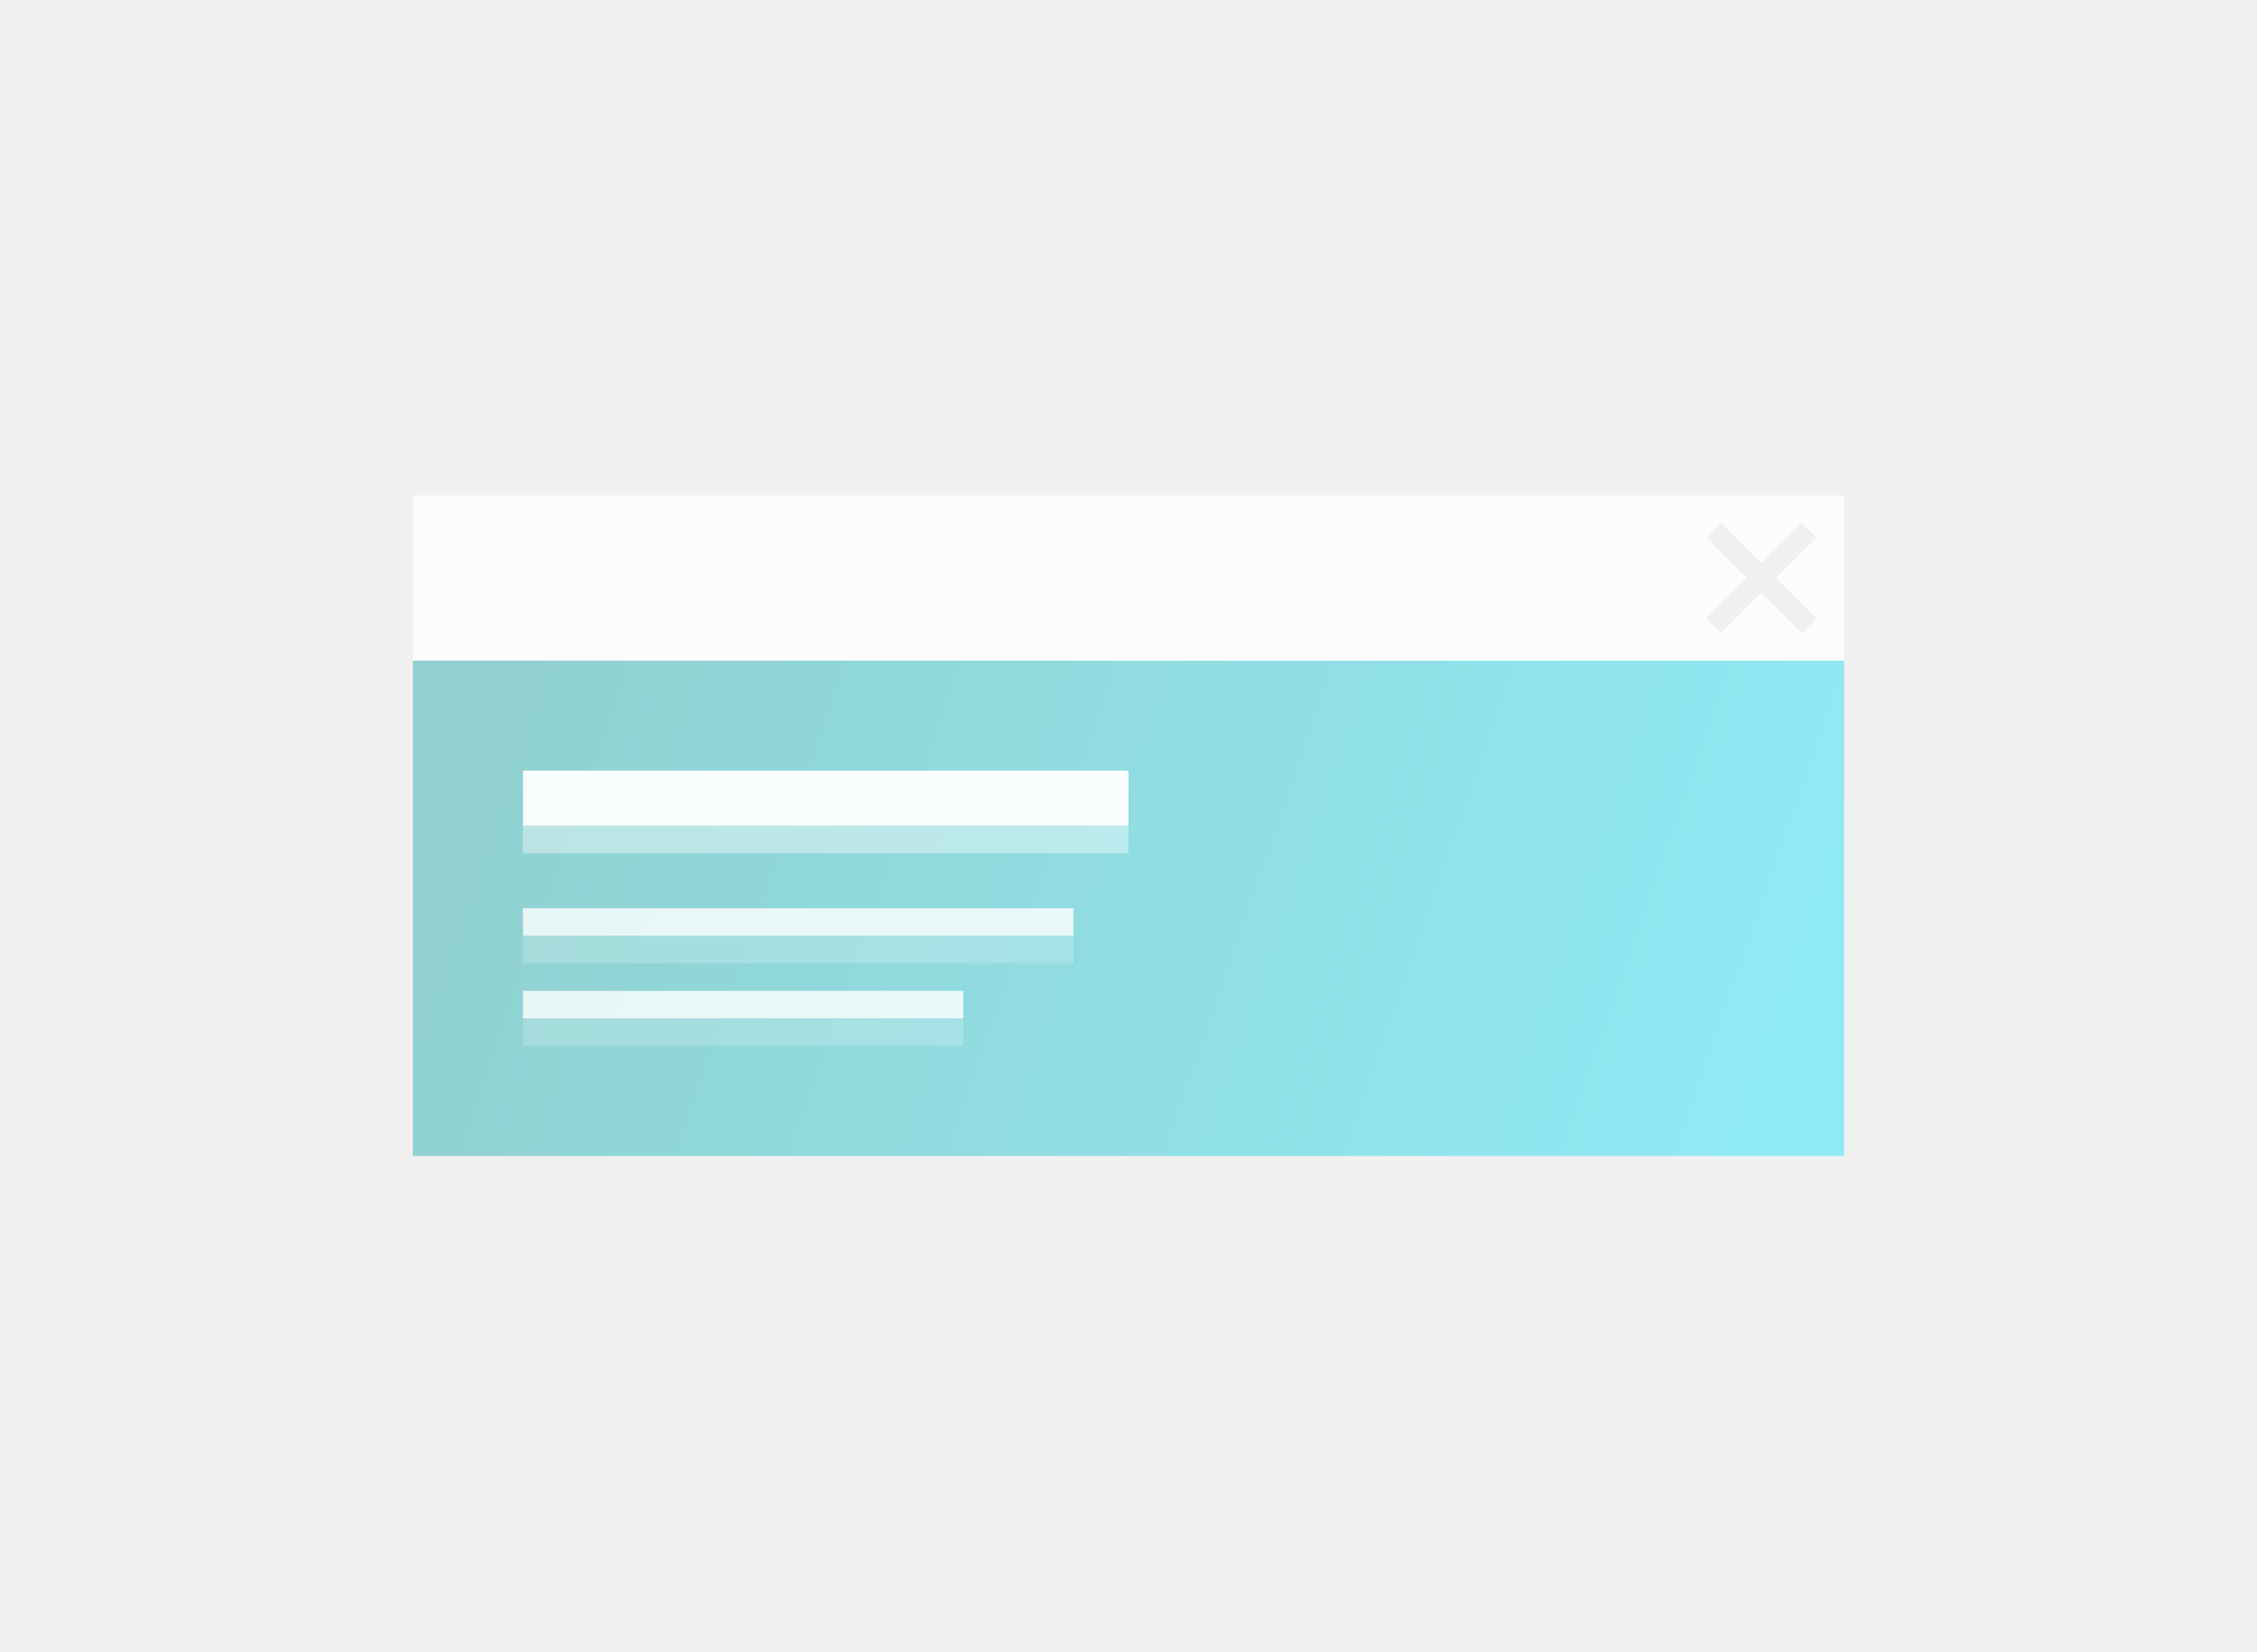
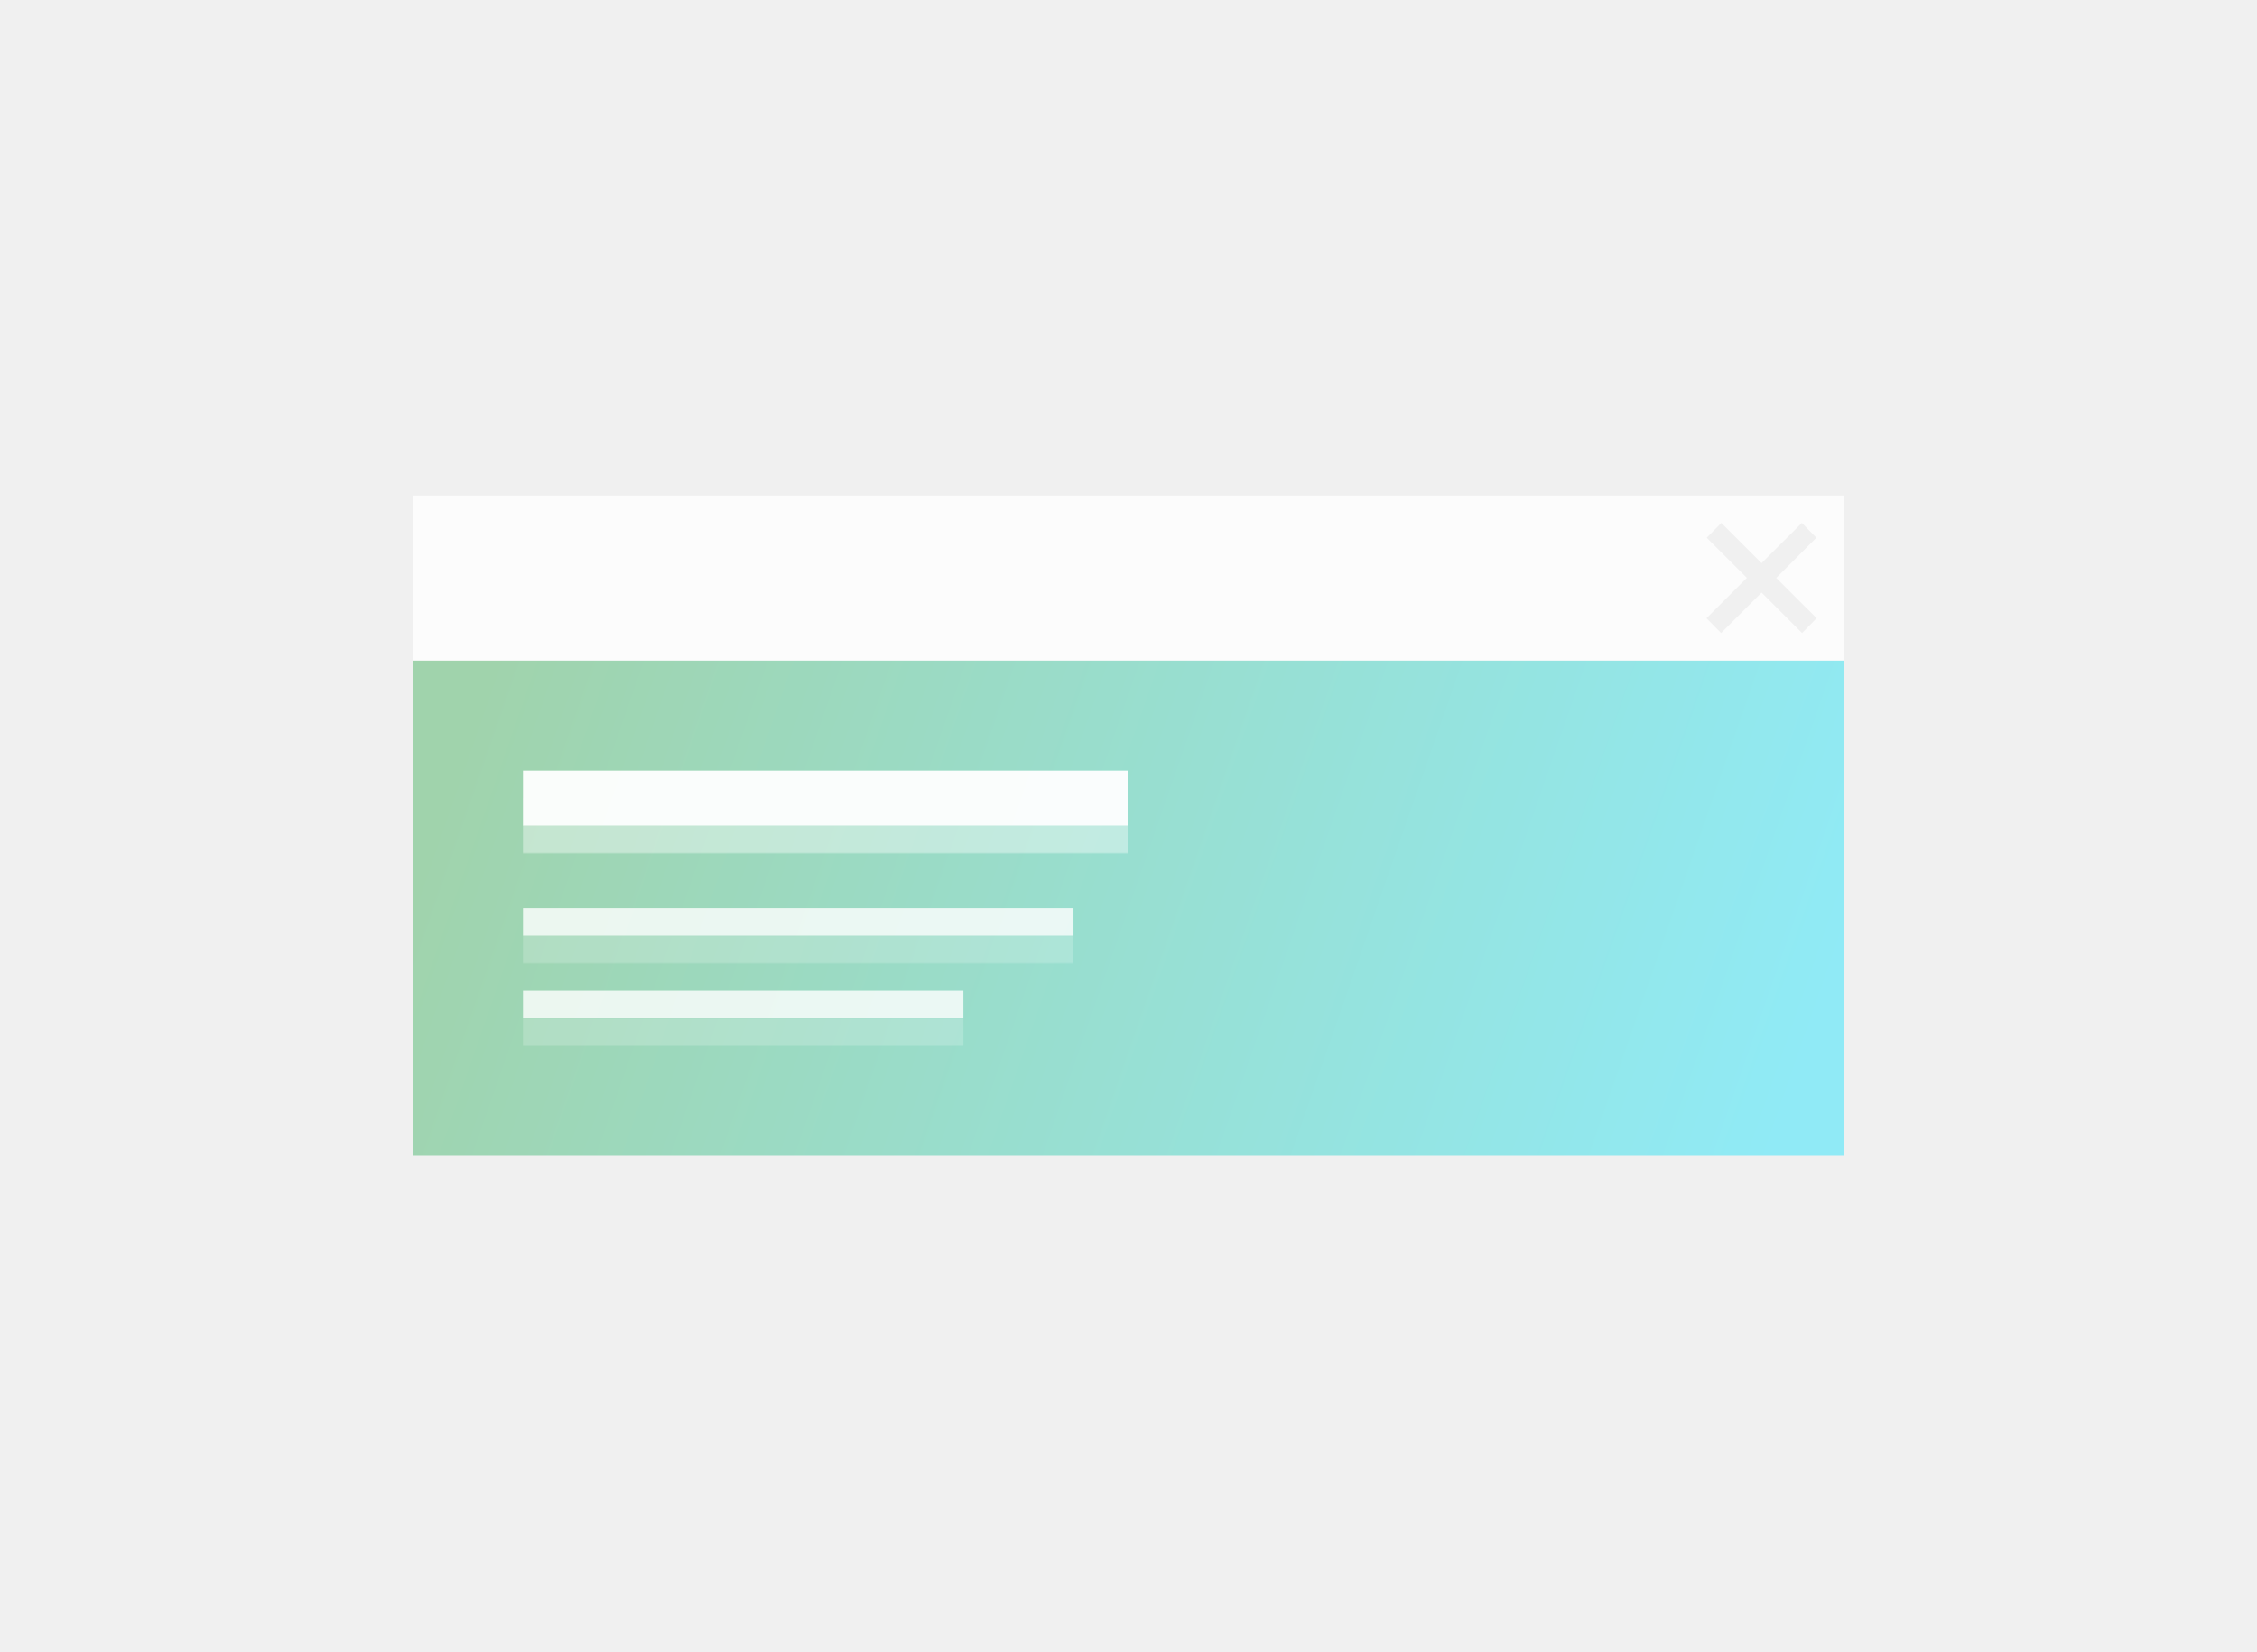
<svg xmlns="http://www.w3.org/2000/svg" xmlns:xlink="http://www.w3.org/1999/xlink" width="82" height="60" viewBox="0 0 82 60">
  <defs>
    <linearGradient id="linearGradient-1" x1="0%" x2="100%" y1="44.009%" y2="55.991%">
-       <stop offset="0%" stop-color="#00A09D" />
+       <stop offset="0%" stop-color="#28A745" />
      <stop offset="100%" stop-color="#00E2FF" />
    </linearGradient>
    <rect id="path-2" width="22" height="2" x="4" y="10" />
    <filter id="filter-3" width="104.5%" height="200%" x="-2.3%" y="-25%" filterUnits="objectBoundingBox">
      <feOffset dy="1" in="SourceAlpha" result="shadowOffsetOuter1" />
      <feComposite in="shadowOffsetOuter1" in2="SourceAlpha" operator="out" result="shadowOffsetOuter1" />
      <feColorMatrix in="shadowOffsetOuter1" values="0 0 0 0 1   0 0 0 0 1   0 0 0 0 1  0 0 0 0.4 0" />
    </filter>
    <path id="path-4" d="M20 18v1H4v-1h16zm4-3v1H4v-1h20z" />
    <filter id="filter-5" width="105%" height="150%" x="-2.5%" y="-12.5%" filterUnits="objectBoundingBox">
      <feOffset dy="1" in="SourceAlpha" result="shadowOffsetOuter1" />
      <feComposite in="shadowOffsetOuter1" in2="SourceAlpha" operator="out" result="shadowOffsetOuter1" />
      <feColorMatrix in="shadowOffsetOuter1" values="0 0 0 0 1   0 0 0 0 1   0 0 0 0 1  0 0 0 0.2 0" />
    </filter>
  </defs>
  <g fill="none" fill-rule="evenodd" class="snippets_thumbs">
    <g class="s_popup">
      <rect width="82" height="60" class="bg" />
      <g class="group" transform="translate(15 18)">
        <g fill="url(#linearGradient-1)" class="image_1" opacity=".4" transform="translate(0 6)">
          <rect width="52" height="18" class="rectangle" />
        </g>
        <g class="rectangle">
          <use fill="#000" filter="url(#filter-3)" xlink:href="#path-2" />
          <use fill="#FFF" fill-opacity=".95" xlink:href="#path-2" />
        </g>
        <path fill="#FFF" fill-opacity=".78" d="M52 0v6H0V0h52zm-1.538 1L49 2.461 47.538 1l-.53.537 1.459 1.46L47 4.464l.529.537L49 3.53 50.471 5 51 4.463l-1.467-1.465 1.458-1.461L50.462 1z" class="combined_shape" />
        <g class="combined_shape">
          <use fill="#000" filter="url(#filter-5)" xlink:href="#path-4" />
          <use fill="#FFF" fill-opacity=".8" xlink:href="#path-4" />
        </g>
      </g>
    </g>
  </g>
</svg>
